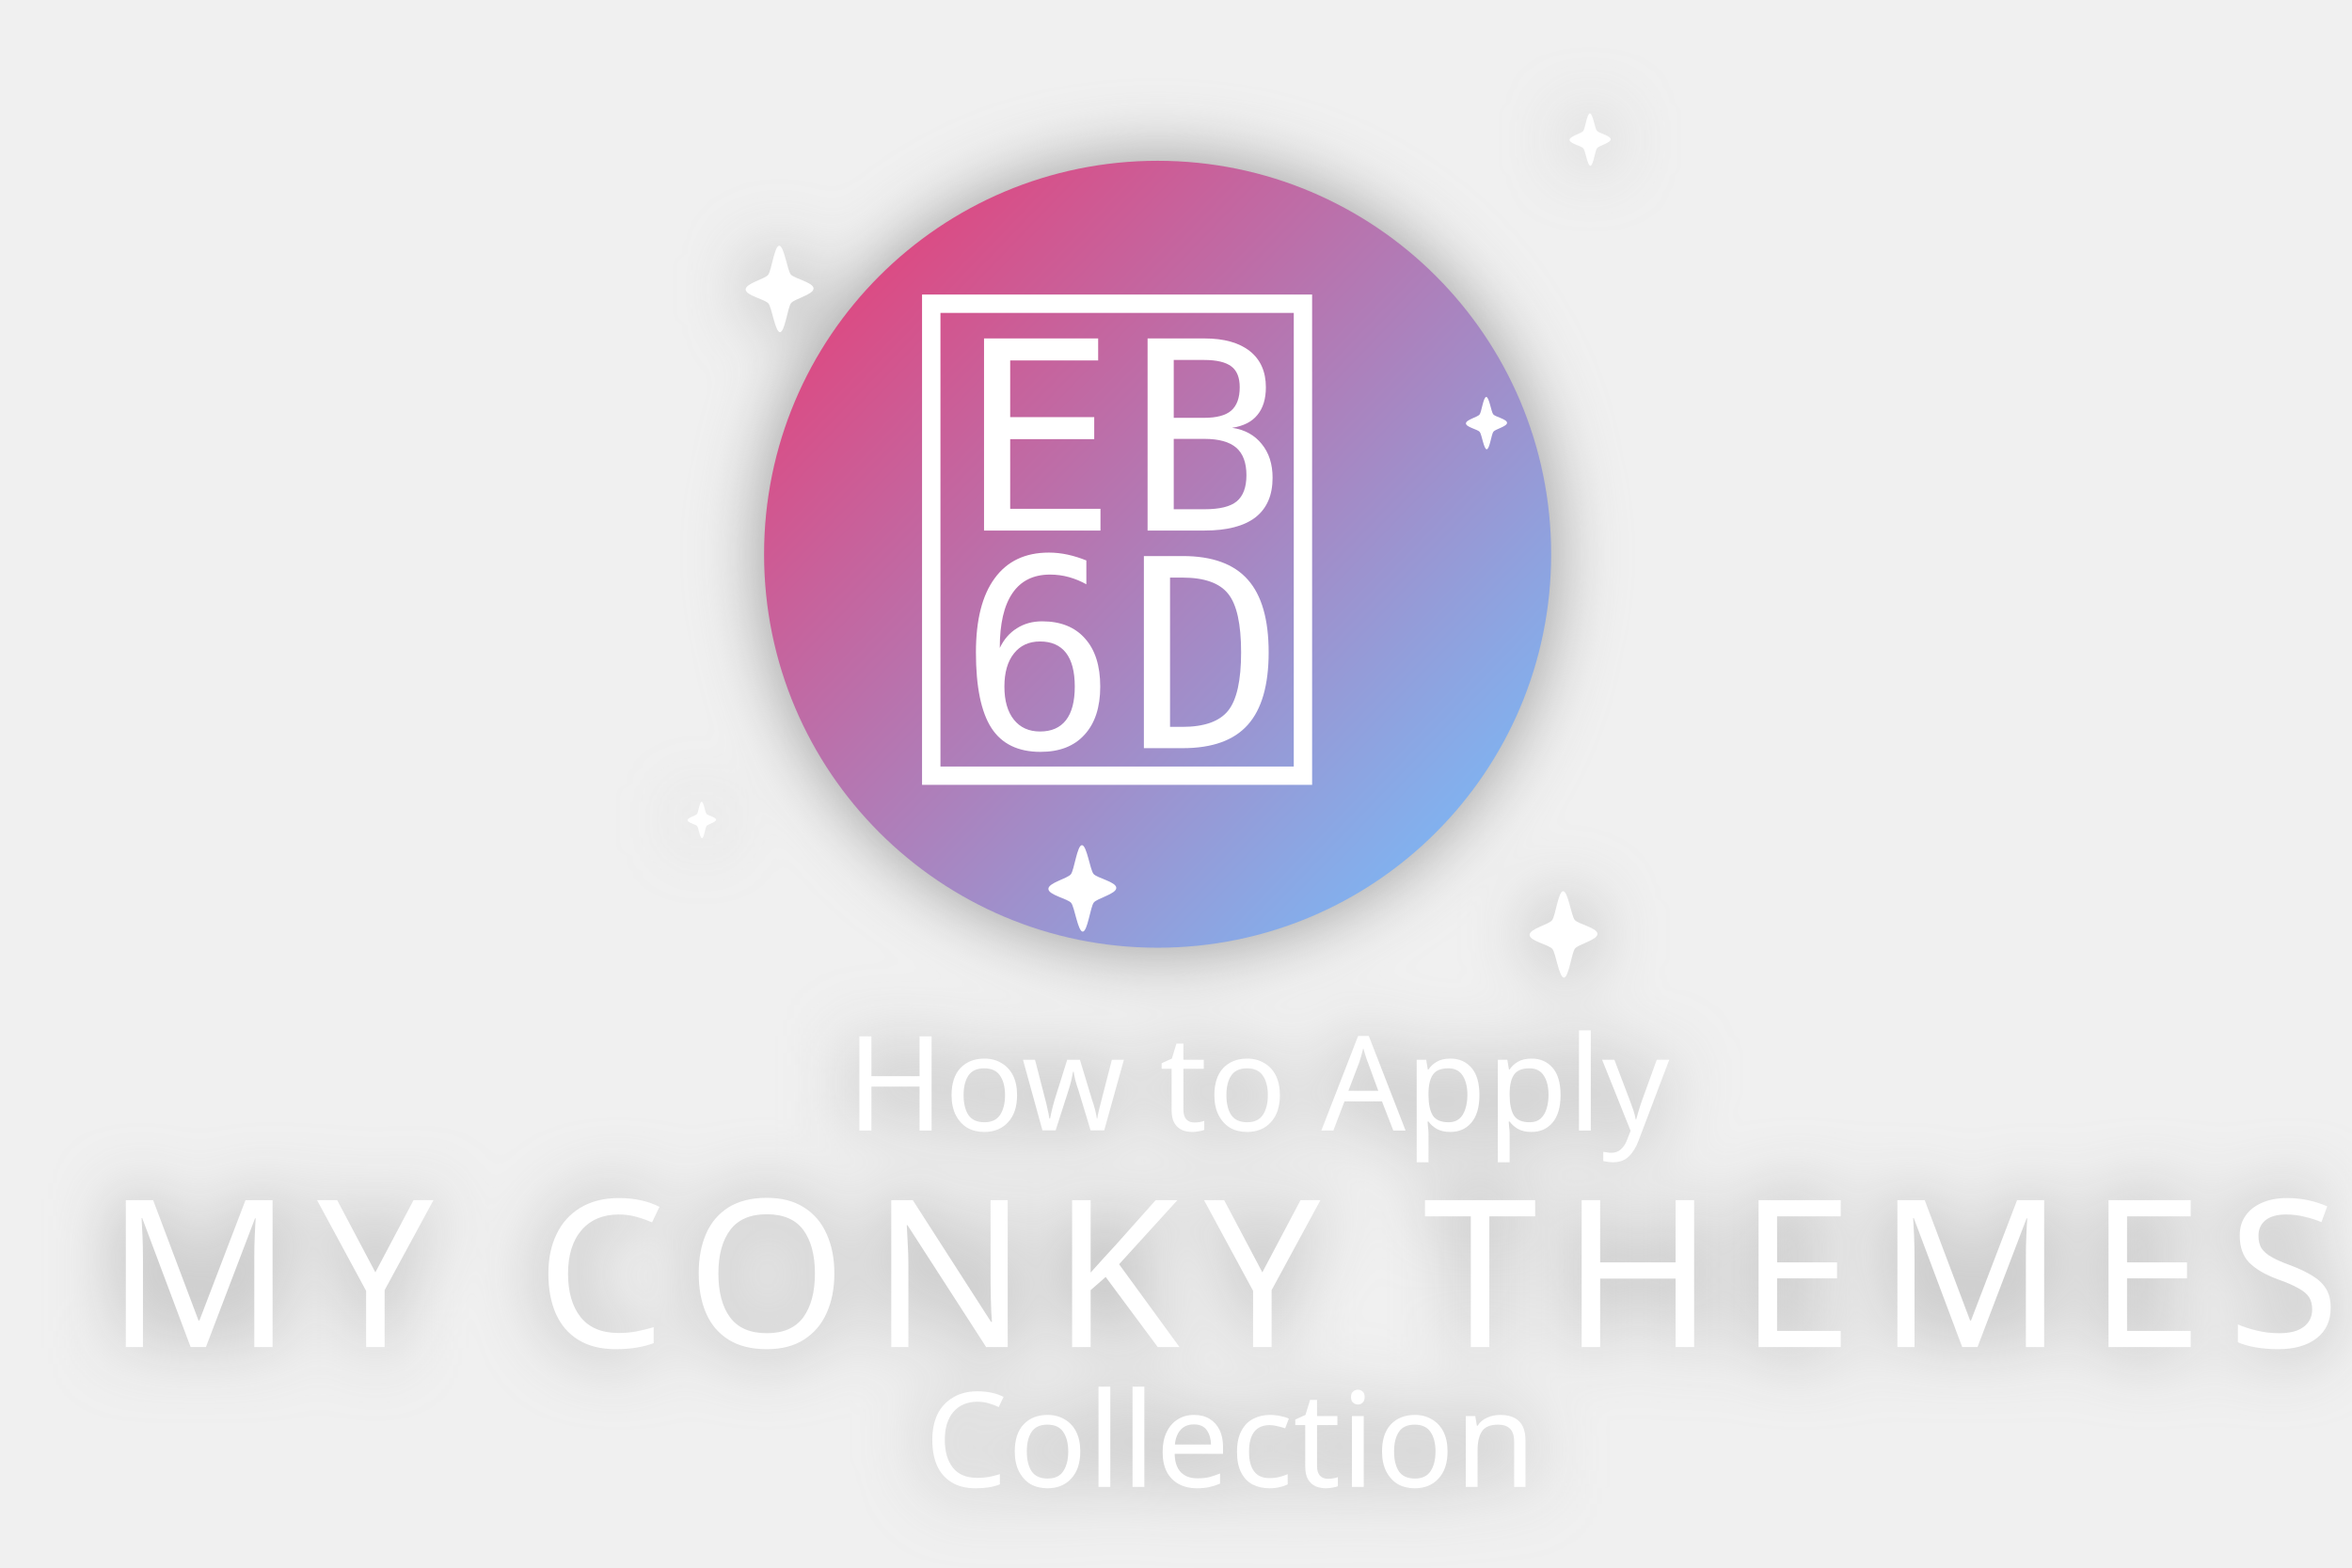
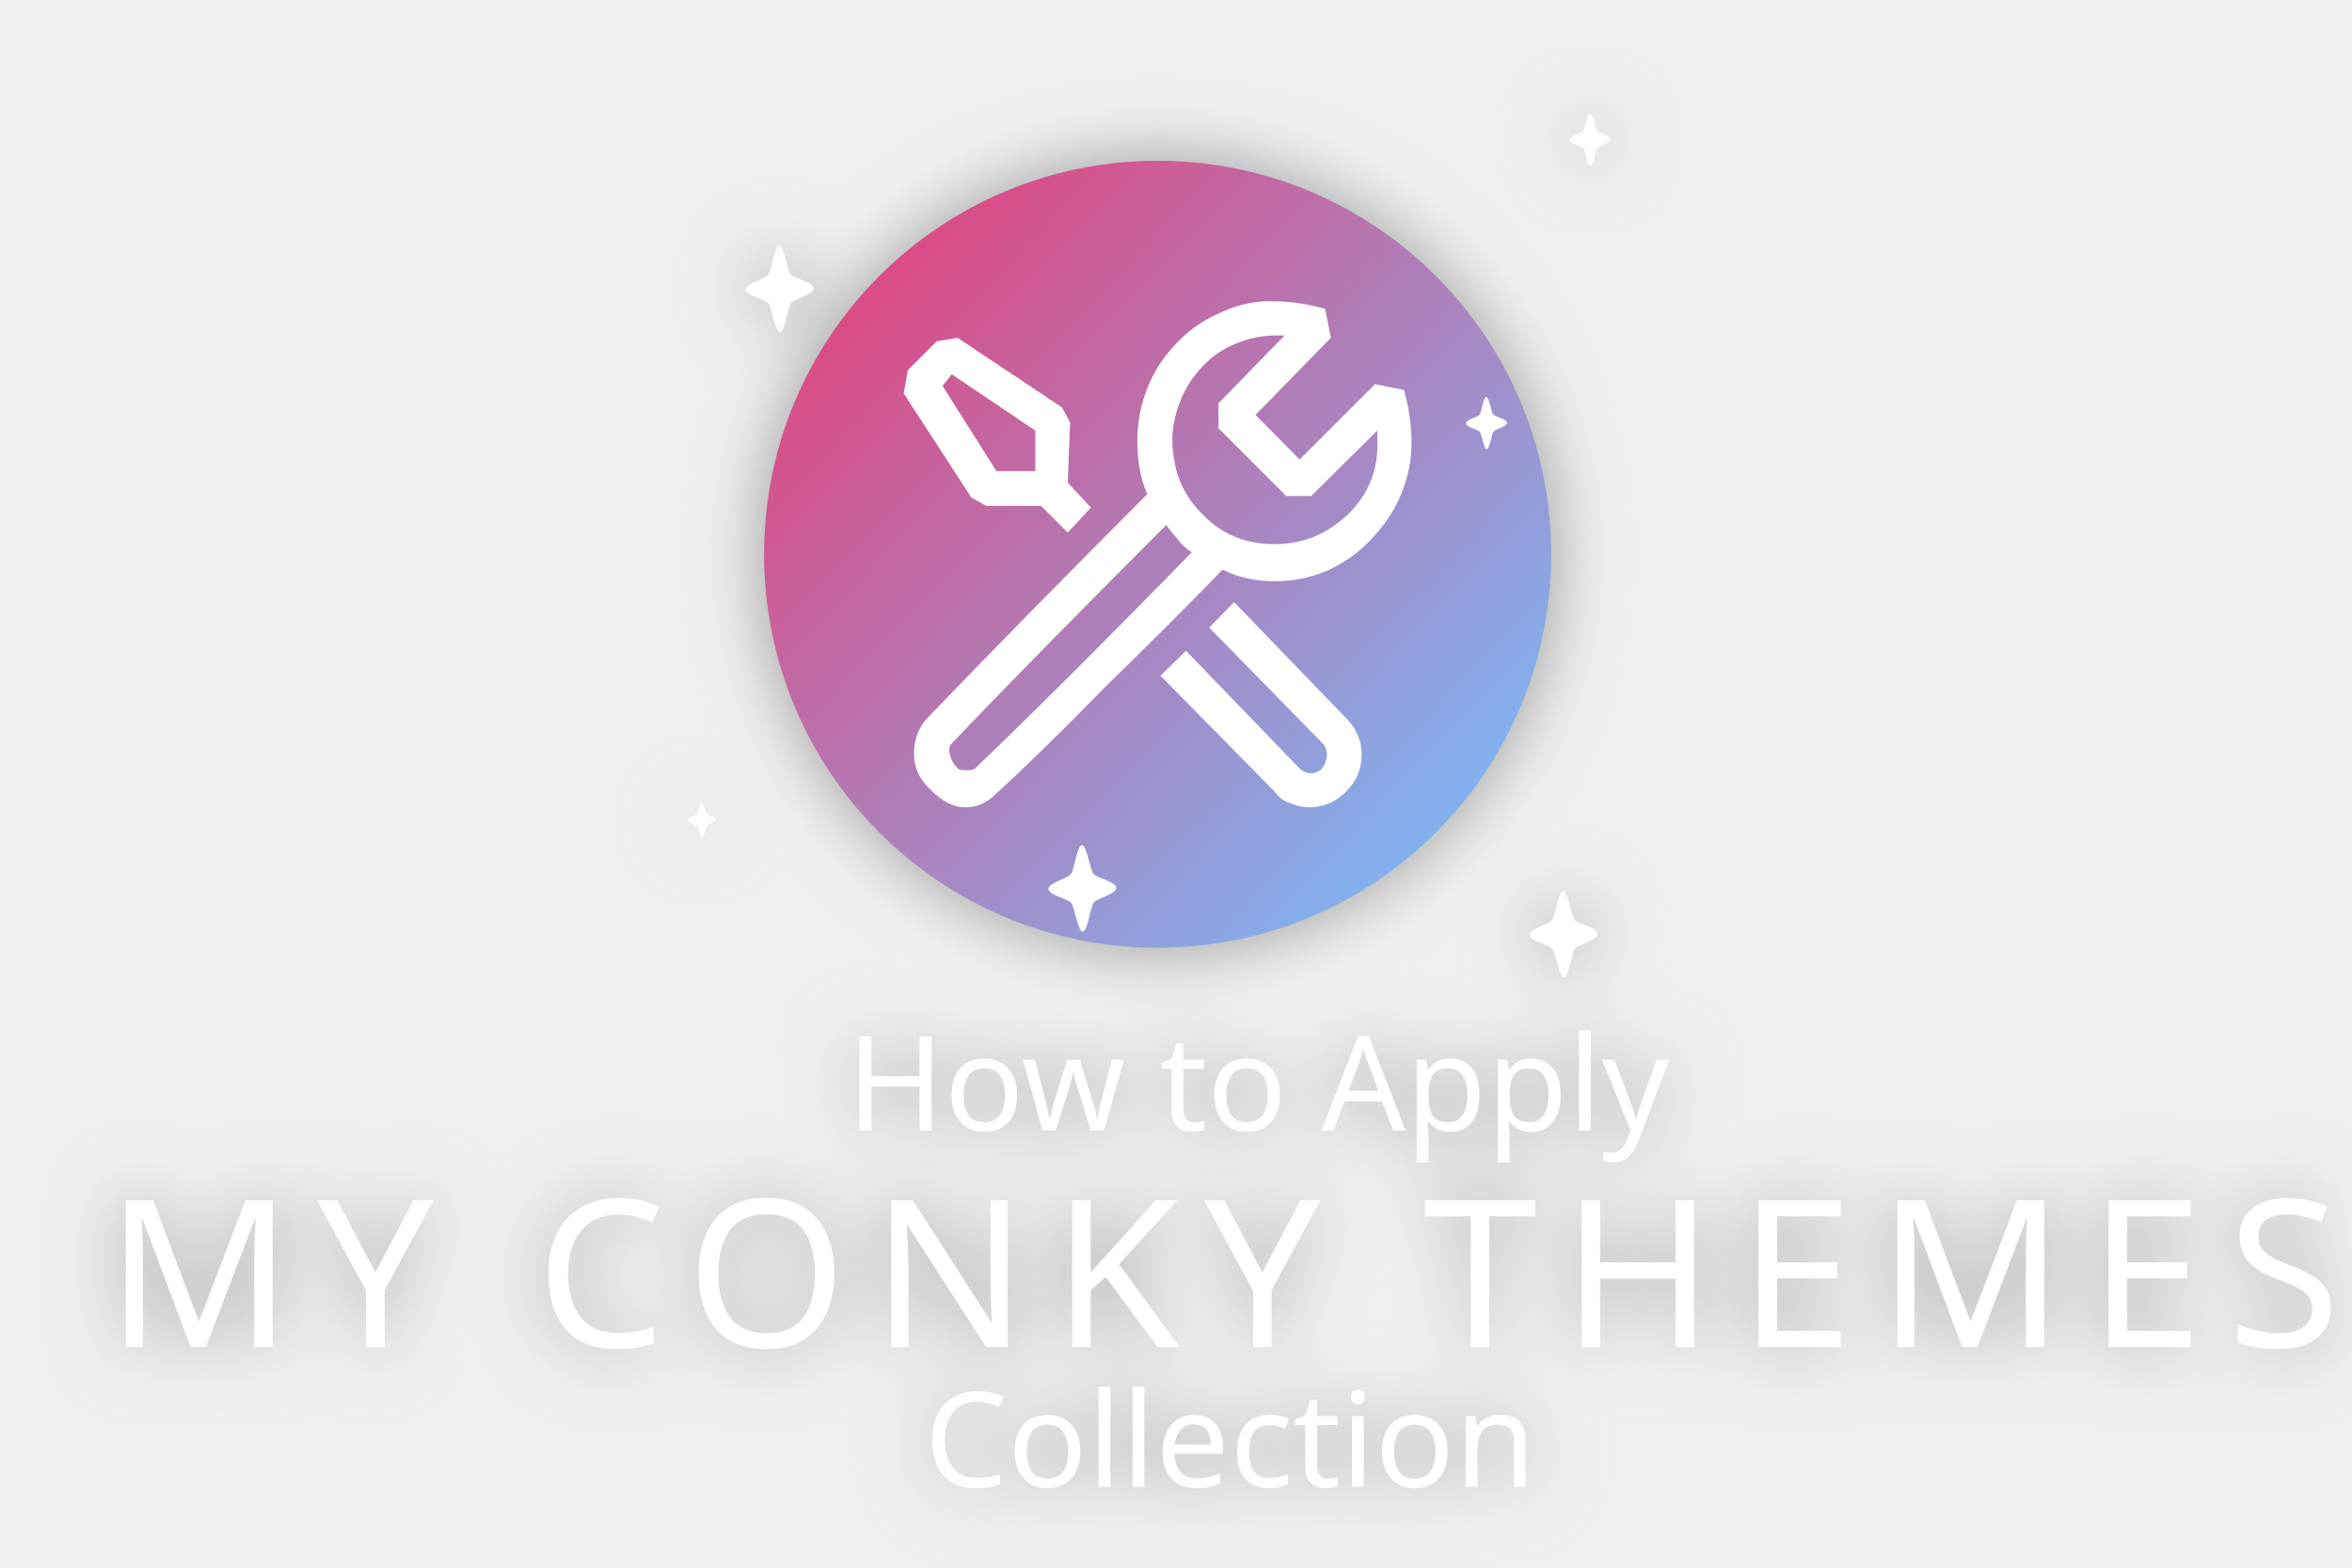
<svg xmlns="http://www.w3.org/2000/svg" xmlns:xlink="http://www.w3.org/1999/xlink" width="600" height="400" viewBox="0 0 158.75 105.833" version="1.1" id="svg8">
  <defs id="defs2">
    <linearGradient id="linearGradient976">
      <stop style="stop-color:#e63f77;stop-opacity:1" offset="0" id="stop972" />
      <stop style="stop-color:#77bdfb;stop-opacity:1" offset="1" id="stop974" />
    </linearGradient>
    <linearGradient xlink:href="#linearGradient976" id="linearGradient978" x1="54.087" y1="14.343" x2="101.885" y2="60.254" gradientUnits="userSpaceOnUse" />
    <filter style="color-interpolation-filters:sRGB" id="filter1040" x="-0.04" width="1.079" y="-0.061" height="1.122">
      <feGaussianBlur stdDeviation="2.355" id="feGaussianBlur1042" />
    </filter>
  </defs>
  <g id="layer1">
    <g id="g994" style="fill:#999999;filter:url(#filter1040)">
      <circle style="fill:#999999;fill-opacity:1;stroke:none;stroke-width:0.482;stroke-miterlimit:4;stroke-dasharray:none;stroke-opacity:1" id="circle964" cx="78.134" cy="37.417" r="26.562" />
      <path style="fill:#999999;fill-opacity:1;stroke:none;stroke-width:1.323;stroke-miterlimit:4;stroke-dasharray:none;stroke-opacity:1" id="path966" transform="matrix(0.05486583,0,0,0.06986947,54.87399,20.13273)" d="M -40.586,32.808 C -46.503,32.878 -50.561,9.225 -54.796,5.09 -59.03,0.955 -82.773,-2.541 -82.843,-8.459 c -0.07,-5.918 23.583,-9.976 27.718,-14.21 4.135,-4.234 7.631,-27.977 13.549,-28.048 5.918,-0.07 9.976,23.583 14.21,27.718 4.234,4.135 27.977,7.631 28.048,13.549 0.07,5.918 -23.583,9.976 -27.718,14.21 -4.135,4.234 -7.631,27.977 -13.549,28.048 z" />
      <path style="fill:#999999;fill-opacity:1;stroke:none;stroke-width:1.323;stroke-miterlimit:4;stroke-dasharray:none;stroke-opacity:1" id="path968" transform="matrix(0.05486583,0,0,0.06986947,107.7856,63.7064)" d="M -40.586,32.808 C -46.503,32.878 -50.561,9.225 -54.796,5.09 -59.03,0.955 -82.773,-2.541 -82.843,-8.459 c -0.07,-5.918 23.583,-9.976 27.718,-14.21 4.135,-4.234 7.631,-27.977 13.549,-28.048 5.918,-0.07 9.976,23.583 14.21,27.718 4.234,4.135 27.977,7.631 28.048,13.549 0.07,5.918 -23.583,9.976 -27.718,14.21 -4.135,4.234 -7.631,27.977 -13.549,28.048 z" />
      <path style="fill:#999999;fill-opacity:1;stroke:none;stroke-width:1.323;stroke-miterlimit:4;stroke-dasharray:none;stroke-opacity:1" id="path970" transform="matrix(0.0332087,0,0,0.04228996,101.6956,28.9431)" d="M -40.586,32.808 C -46.503,32.878 -50.561,9.225 -54.796,5.09 -59.03,0.955 -82.773,-2.541 -82.843,-8.459 c -0.07,-5.918 23.583,-9.976 27.718,-14.21 4.135,-4.234 7.631,-27.977 13.549,-28.048 5.918,-0.07 9.976,23.583 14.21,27.718 4.234,4.135 27.977,7.631 28.048,13.549 0.07,5.918 -23.583,9.976 -27.718,14.21 -4.135,4.234 -7.631,27.977 -13.549,28.048 z" />
      <path style="fill:#999999;fill-opacity:1;stroke:none;stroke-width:1.323;stroke-miterlimit:4;stroke-dasharray:none;stroke-opacity:1" id="path972" transform="matrix(0.0332087,0,0,0.04228996,108.6919,9.80162)" d="M -40.586,32.808 C -46.503,32.878 -50.561,9.225 -54.796,5.09 -59.03,0.955 -82.773,-2.541 -82.843,-8.459 c -0.07,-5.918 23.583,-9.976 27.718,-14.21 4.135,-4.234 7.631,-27.977 13.549,-28.048 5.918,-0.07 9.976,23.583 14.21,27.718 4.234,4.135 27.977,7.631 28.048,13.549 0.07,5.918 -23.583,9.976 -27.718,14.21 -4.135,4.234 -7.631,27.977 -13.549,28.048 z" />
      <path style="fill:#999999;fill-opacity:1;stroke:none;stroke-width:1.323;stroke-miterlimit:4;stroke-dasharray:none;stroke-opacity:1" id="path974" transform="matrix(0.02306306,0,0,0.0293699,48.317,55.61754)" d="M -40.586,32.808 C -46.503,32.878 -50.561,9.225 -54.796,5.09 -59.03,0.955 -82.773,-2.541 -82.843,-8.459 c -0.07,-5.918 23.583,-9.976 27.718,-14.21 4.135,-4.234 7.631,-27.977 13.549,-28.048 5.918,-0.07 9.976,23.583 14.21,27.718 4.234,4.135 27.977,7.631 28.048,13.549 0.07,5.918 -23.583,9.976 -27.718,14.21 -4.135,4.234 -7.631,27.977 -13.549,28.048 z" />
      <path style="fill:#999999;fill-opacity:1;stroke:none;stroke-width:1.323;stroke-miterlimit:4;stroke-dasharray:none;stroke-opacity:1" id="path976" transform="matrix(0.05486583,0,0,0.06986947,75.30683,60.60022)" d="M -40.586,32.808 C -46.503,32.878 -50.561,9.225 -54.796,5.09 -59.03,0.955 -82.773,-2.541 -82.843,-8.459 c -0.07,-5.918 23.583,-9.976 27.718,-14.21 4.135,-4.234 7.631,-27.977 13.549,-28.048 5.918,-0.07 9.976,23.583 14.21,27.718 4.234,4.135 27.977,7.631 28.048,13.549 0.07,5.918 -23.583,9.976 -27.718,14.21 -4.135,4.234 -7.631,27.977 -13.549,28.048 z" />
      <text xml:space="preserve" style="font-style:normal;font-variant:normal;font-weight:normal;font-stretch:normal;font-size:39.129px;line-height:1.25;font-family:Dosis;-inkscape-font-specification:Dosis;letter-spacing:0px;word-spacing:0px;stroke-width:0.978;fill:#999999;fill-opacity:1" x="60.996" y="50.507" id="text980">
        <tspan id="tspan978" x="60.996" y="50.507" style="font-style:normal;font-variant:normal;font-weight:normal;font-stretch:normal;font-family:Dosis;-inkscape-font-specification:Dosis;fill:#999999;stroke-width:0.978;fill-opacity:1"></tspan>
      </text>
      <text xml:space="preserve" style="font-size:8.904px;line-height:1.25;font-family:Abel;-inkscape-font-specification:Abel;letter-spacing:0px;word-spacing:0px;fill:#999999;stroke-width:0.223" x="57.143" y="76.322" id="text984">
        <tspan id="tspan982" x="57.143" y="76.322" style="fill:#999999;stroke-width:0.223">How to Apply</tspan>
      </text>
      <text xml:space="preserve" style="font-size:13.893px;line-height:1.25;font-family:Abel;-inkscape-font-specification:Abel;letter-spacing:1.647px;word-spacing:0px;stroke-width:0.347;fill:#999999" x="7.15" y="90.94" id="text988">
        <tspan id="tspan986" x="7.15" y="90.94" style="font-style:normal;font-variant:normal;font-weight:normal;font-stretch:normal;font-family:Beckman;-inkscape-font-specification:Beckman;fill:#999999;stroke-width:0.347">MY CONKY THEMES</tspan>
      </text>
      <text xml:space="preserve" style="font-size:8.904px;line-height:1.25;font-family:Abel;-inkscape-font-specification:Abel;letter-spacing:0px;word-spacing:0px;fill:#999999;stroke-width:0.223" x="62.38" y="100.379" id="text992">
        <tspan id="tspan990" x="62.38" y="100.379" style="fill:#999999;stroke-width:0.223">Collection</tspan>
      </text>
    </g>
-     <g id="g962">
-       <circle style="fill:url(#linearGradient978);fill-opacity:1;stroke:none;stroke-width:0.482;stroke-miterlimit:4;stroke-dasharray:none;stroke-opacity:1" id="path979" cx="78.134" cy="37.417" r="26.562" />
-       <path style="fill:#ffffff;fill-opacity:1;stroke:none;stroke-width:1.323;stroke-miterlimit:4;stroke-dasharray:none;stroke-opacity:1" id="path977" transform="matrix(0.05486583,0,0,0.06986947,54.87399,20.13273)" d="M -40.586,32.808 C -46.503,32.878 -50.561,9.225 -54.796,5.09 -59.03,0.955 -82.773,-2.541 -82.843,-8.459 c -0.07,-5.918 23.583,-9.976 27.718,-14.21 4.135,-4.234 7.631,-27.977 13.549,-28.048 5.918,-0.07 9.976,23.583 14.21,27.718 4.234,4.135 27.977,7.631 28.048,13.549 0.07,5.918 -23.583,9.976 -27.718,14.21 -4.135,4.234 -7.631,27.977 -13.549,28.048 z" />
-       <path style="fill:#ffffff;fill-opacity:1;stroke:none;stroke-width:1.323;stroke-miterlimit:4;stroke-dasharray:none;stroke-opacity:1" id="path1204" transform="matrix(0.05486583,0,0,0.06986947,107.7856,63.7064)" d="M -40.586,32.808 C -46.503,32.878 -50.561,9.225 -54.796,5.09 -59.03,0.955 -82.773,-2.541 -82.843,-8.459 c -0.07,-5.918 23.583,-9.976 27.718,-14.21 4.135,-4.234 7.631,-27.977 13.549,-28.048 5.918,-0.07 9.976,23.583 14.21,27.718 4.234,4.135 27.977,7.631 28.048,13.549 0.07,5.918 -23.583,9.976 -27.718,14.21 -4.135,4.234 -7.631,27.977 -13.549,28.048 z" />
-       <path style="fill:#ffffff;fill-opacity:1;stroke:none;stroke-width:1.323;stroke-miterlimit:4;stroke-dasharray:none;stroke-opacity:1" id="path1206" transform="matrix(0.0332087,0,0,0.04228996,101.6956,28.9431)" d="M -40.586,32.808 C -46.503,32.878 -50.561,9.225 -54.796,5.09 -59.03,0.955 -82.773,-2.541 -82.843,-8.459 c -0.07,-5.918 23.583,-9.976 27.718,-14.21 4.135,-4.234 7.631,-27.977 13.549,-28.048 5.918,-0.07 9.976,23.583 14.21,27.718 4.234,4.135 27.977,7.631 28.048,13.549 0.07,5.918 -23.583,9.976 -27.718,14.21 -4.135,4.234 -7.631,27.977 -13.549,28.048 z" />
-       <path style="fill:#ffffff;fill-opacity:1;stroke:none;stroke-width:1.323;stroke-miterlimit:4;stroke-dasharray:none;stroke-opacity:1" id="path1208" transform="matrix(0.0332087,0,0,0.04228996,108.6919,9.80162)" d="M -40.586,32.808 C -46.503,32.878 -50.561,9.225 -54.796,5.09 -59.03,0.955 -82.773,-2.541 -82.843,-8.459 c -0.07,-5.918 23.583,-9.976 27.718,-14.21 4.135,-4.234 7.631,-27.977 13.549,-28.048 5.918,-0.07 9.976,23.583 14.21,27.718 4.234,4.135 27.977,7.631 28.048,13.549 0.07,5.918 -23.583,9.976 -27.718,14.21 -4.135,4.234 -7.631,27.977 -13.549,28.048 z" />
-       <path style="fill:#ffffff;fill-opacity:1;stroke:none;stroke-width:1.323;stroke-miterlimit:4;stroke-dasharray:none;stroke-opacity:1" id="path1210" transform="matrix(0.02306306,0,0,0.0293699,48.317,55.61754)" d="M -40.586,32.808 C -46.503,32.878 -50.561,9.225 -54.796,5.09 -59.03,0.955 -82.773,-2.541 -82.843,-8.459 c -0.07,-5.918 23.583,-9.976 27.718,-14.21 4.135,-4.234 7.631,-27.977 13.549,-28.048 5.918,-0.07 9.976,23.583 14.21,27.718 4.234,4.135 27.977,7.631 28.048,13.549 0.07,5.918 -23.583,9.976 -27.718,14.21 -4.135,4.234 -7.631,27.977 -13.549,28.048 z" />
-       <path style="fill:#ffffff;fill-opacity:1;stroke:none;stroke-width:1.323;stroke-miterlimit:4;stroke-dasharray:none;stroke-opacity:1" id="path3514" transform="matrix(0.05486583,0,0,0.06986947,75.30683,60.60022)" d="M -40.586,32.808 C -46.503,32.878 -50.561,9.225 -54.796,5.09 -59.03,0.955 -82.773,-2.541 -82.843,-8.459 c -0.07,-5.918 23.583,-9.976 27.718,-14.21 4.135,-4.234 7.631,-27.977 13.549,-28.048 5.918,-0.07 9.976,23.583 14.21,27.718 4.234,4.135 27.977,7.631 28.048,13.549 0.07,5.918 -23.583,9.976 -27.718,14.21 -4.135,4.234 -7.631,27.977 -13.549,28.048 z" />
-       <text xml:space="preserve" style="font-style:normal;font-variant:normal;font-weight:normal;font-stretch:normal;font-size:39.129px;line-height:1.25;font-family:Dosis;-inkscape-font-specification:Dosis;letter-spacing:0px;word-spacing:0px;stroke-width:0.978;fill:#ffffff;fill-opacity:1;" x="60.996" y="50.507" id="text962">
-         <tspan id="tspan960" x="60.996" y="50.507" style="font-style:normal;font-variant:normal;font-weight:normal;font-stretch:normal;font-family:Dosis;-inkscape-font-specification:Dosis;fill:#ffffff;stroke-width:0.978;fill-opacity:1;"></tspan>
-       </text>
-       <text xml:space="preserve" style="font-size:8.904px;line-height:1.25;font-family:Abel;-inkscape-font-specification:Abel;letter-spacing:0px;word-spacing:0px;fill:#ffffff;stroke-width:0.223" x="57.143" y="76.322" id="text960">
-         <tspan id="tspan958" x="57.143" y="76.322" style="fill:#ffffff;stroke-width:0.223">How to Apply</tspan>
-       </text>
-       <text xml:space="preserve" style="font-size:13.893px;line-height:1.25;font-family:Abel;-inkscape-font-specification:Abel;letter-spacing:1.647px;word-spacing:0px;stroke-width:0.347" x="7.15" y="90.94" id="text964">
-         <tspan id="tspan962" x="7.15" y="90.94" style="font-style:normal;font-variant:normal;font-weight:normal;font-stretch:normal;font-family:Beckman;-inkscape-font-specification:Beckman;fill:#ffffff;stroke-width:0.347">MY CONKY THEMES</tspan>
-       </text>
-       <text xml:space="preserve" style="font-size:8.904px;line-height:1.25;font-family:Abel;-inkscape-font-specification:Abel;letter-spacing:0px;word-spacing:0px;fill:#ffffff;stroke-width:0.223" x="62.38" y="100.379" id="text970">
-         <tspan id="tspan968" x="62.38" y="100.379" style="fill:#ffffff;stroke-width:0.223">Collection</tspan>
-       </text>
+     <circle style="fill:url(#linearGradient978);fill-opacity:1;stroke:none;stroke-width:0.482;stroke-miterlimit:4;stroke-dasharray:none;stroke-opacity:1" id="path979" cx="78.134" cy="37.417" r="26.562" />
+     <path style="fill:#ffffff;fill-opacity:1;stroke:none;stroke-width:1.323;stroke-miterlimit:4;stroke-dasharray:none;stroke-opacity:1" id="path977" transform="matrix(0.05486583,0,0,0.06986947,54.87399,20.13273)" d="M -40.586,32.808 C -46.503,32.878 -50.561,9.225 -54.796,5.09 -59.03,0.955 -82.773,-2.541 -82.843,-8.459 c -0.07,-5.918 23.583,-9.976 27.718,-14.21 4.135,-4.234 7.631,-27.977 13.549,-28.048 5.918,-0.07 9.976,23.583 14.21,27.718 4.234,4.135 27.977,7.631 28.048,13.549 0.07,5.918 -23.583,9.976 -27.718,14.21 -4.135,4.234 -7.631,27.977 -13.549,28.048 z" />
+     <path style="fill:#ffffff;fill-opacity:1;stroke:none;stroke-width:1.323;stroke-miterlimit:4;stroke-dasharray:none;stroke-opacity:1" id="path1204" transform="matrix(0.05486583,0,0,0.06986947,107.7856,63.7064)" d="M -40.586,32.808 C -46.503,32.878 -50.561,9.225 -54.796,5.09 -59.03,0.955 -82.773,-2.541 -82.843,-8.459 c -0.07,-5.918 23.583,-9.976 27.718,-14.21 4.135,-4.234 7.631,-27.977 13.549,-28.048 5.918,-0.07 9.976,23.583 14.21,27.718 4.234,4.135 27.977,7.631 28.048,13.549 0.07,5.918 -23.583,9.976 -27.718,14.21 -4.135,4.234 -7.631,27.977 -13.549,28.048 z" />
+     <path style="fill:#ffffff;fill-opacity:1;stroke:none;stroke-width:1.323;stroke-miterlimit:4;stroke-dasharray:none;stroke-opacity:1" id="path1206" transform="matrix(0.0332087,0,0,0.04228996,101.6956,28.9431)" d="M -40.586,32.808 C -46.503,32.878 -50.561,9.225 -54.796,5.09 -59.03,0.955 -82.773,-2.541 -82.843,-8.459 c -0.07,-5.918 23.583,-9.976 27.718,-14.21 4.135,-4.234 7.631,-27.977 13.549,-28.048 5.918,-0.07 9.976,23.583 14.21,27.718 4.234,4.135 27.977,7.631 28.048,13.549 0.07,5.918 -23.583,9.976 -27.718,14.21 -4.135,4.234 -7.631,27.977 -13.549,28.048 z" />
+     <path style="fill:#ffffff;fill-opacity:1;stroke:none;stroke-width:1.323;stroke-miterlimit:4;stroke-dasharray:none;stroke-opacity:1" id="path1208" transform="matrix(0.0332087,0,0,0.04228996,108.6919,9.80162)" d="M -40.586,32.808 C -46.503,32.878 -50.561,9.225 -54.796,5.09 -59.03,0.955 -82.773,-2.541 -82.843,-8.459 c -0.07,-5.918 23.583,-9.976 27.718,-14.21 4.135,-4.234 7.631,-27.977 13.549,-28.048 5.918,-0.07 9.976,23.583 14.21,27.718 4.234,4.135 27.977,7.631 28.048,13.549 0.07,5.918 -23.583,9.976 -27.718,14.21 -4.135,4.234 -7.631,27.977 -13.549,28.048 z" />
+     <path style="fill:#ffffff;fill-opacity:1;stroke:none;stroke-width:1.323;stroke-miterlimit:4;stroke-dasharray:none;stroke-opacity:1" id="path1210" transform="matrix(0.02306306,0,0,0.0293699,48.317,55.61754)" d="M -40.586,32.808 C -46.503,32.878 -50.561,9.225 -54.796,5.09 -59.03,0.955 -82.773,-2.541 -82.843,-8.459 c -0.07,-5.918 23.583,-9.976 27.718,-14.21 4.135,-4.234 7.631,-27.977 13.549,-28.048 5.918,-0.07 9.976,23.583 14.21,27.718 4.234,4.135 27.977,7.631 28.048,13.549 0.07,5.918 -23.583,9.976 -27.718,14.21 -4.135,4.234 -7.631,27.977 -13.549,28.048 z" />
+     <path style="fill:#ffffff;fill-opacity:1;stroke:none;stroke-width:1.323;stroke-miterlimit:4;stroke-dasharray:none;stroke-opacity:1" id="path3514" transform="matrix(0.05486583,0,0,0.06986947,75.30683,60.60022)" d="M -40.586,32.808 C -46.503,32.878 -50.561,9.225 -54.796,5.09 -59.03,0.955 -82.773,-2.541 -82.843,-8.459 c -0.07,-5.918 23.583,-9.976 27.718,-14.21 4.135,-4.234 7.631,-27.977 13.549,-28.048 5.918,-0.07 9.976,23.583 14.21,27.718 4.234,4.135 27.977,7.631 28.048,13.549 0.07,5.918 -23.583,9.976 -27.718,14.21 -4.135,4.234 -7.631,27.977 -13.549,28.048 z" />
+     <g aria-label="" id="text962" style="font-style:normal;font-variant:normal;font-weight:normal;font-stretch:normal;font-size:39.129px;line-height:1.25;font-family:Dosis;-inkscape-font-specification:Dosis;letter-spacing:0px;word-spacing:0px;fill:#ffffff;fill-opacity:1;stroke-width:0.978">
+       <path d="m 94.764,26.326 c 0.313,1.135 0.509,2.309 0.509,3.522 0,1.213 -0.235,2.387 -0.704,3.522 -0.47,1.135 -1.174,2.152 -2.035,3.052 -0.861,0.939 -1.878,1.604 -2.974,2.113 -1.135,0.47 -2.309,0.704 -3.522,0.704 -1.252,0 -2.426,-0.235 -3.522,-0.783 -2.269,2.348 -4.891,4.969 -7.826,7.826 -3.13,3.209 -5.635,5.635 -7.434,7.278 -0.626,0.626 -1.291,0.939 -2.074,0.939 -0.47,0 -0.861,-0.117 -1.252,-0.313 -0.391,-0.235 -0.783,-0.509 -1.096,-0.861 -0.704,-0.626 -1.096,-1.369 -1.135,-2.269 -0.039,-0.9 0.196,-1.722 0.743,-2.426 4.93,-5.126 9.939,-10.213 14.986,-15.26 -0.47,-1.135 -0.665,-2.348 -0.665,-3.6 0,-1.252 0.235,-2.465 0.704,-3.639 0.47,-1.174 1.174,-2.191 2.035,-3.052 0.861,-0.9 1.878,-1.565 3.013,-2.035 1.096,-0.509 2.269,-0.743 3.443,-0.704 1.174,0 2.348,0.196 3.482,0.509 l 0.391,1.956 -5.087,5.204 2.974,3.013 5.087,-5.087 z M 65.809,51.877 c 3.365,-3.209 8.256,-8.06 14.634,-14.595 -0.391,-0.235 -0.704,-0.548 -0.939,-0.861 -0.274,-0.313 -0.548,-0.626 -0.783,-0.978 -6.104,6.104 -10.956,11.034 -14.595,14.869 -0.078,0.196 -0.078,0.43 0,0.665 0.078,0.274 0.157,0.47 0.313,0.665 0.117,0.157 0.235,0.274 0.313,0.313 0.078,0.039 0.235,0.039 0.43,0.039 h 0.235 c 0.157,0 0.313,-0.039 0.391,-0.117 z m 27.155,-22.186 v -0.626 l -4.461,4.422 h -1.683 l -4.578,-4.578 v -1.683 l 4.461,-4.578 h -0.665 c -0.861,0 -1.761,0.196 -2.622,0.548 -0.861,0.352 -1.643,0.861 -2.269,1.565 -0.665,0.704 -1.174,1.487 -1.487,2.348 -0.548,1.33 -0.665,2.661 -0.391,4.03 0.235,1.409 0.9,2.622 1.956,3.639 1.291,1.33 2.896,1.956 4.813,1.956 1.878,0 3.522,-0.665 4.93,-1.996 1.409,-1.369 2.074,-3.013 1.996,-5.048 z m -26.373,4.461 -1.017,-0.548 -4.578,-7.043 0.274,-1.565 1.956,-1.956 1.409,-0.235 7.043,4.695 0.548,1.017 -0.157,4.069 1.565,1.683 -1.565,1.683 -1.8,-1.8 z m -2.348,-8.882 -0.626,0.783 3.639,5.752 h 2.622 v -2.739 z m 17.373,17.099 7.669,7.826 c 0.078,0.078 0.157,0.196 0.196,0.313 0.039,0.157 0.078,0.274 0.078,0.47 0,0.157 -0.039,0.313 -0.078,0.43 -0.039,0.157 -0.117,0.274 -0.196,0.391 -0.078,0.157 -0.235,0.235 -0.47,0.352 -0.235,0.078 -0.43,0.078 -0.626,0 -0.235,-0.078 -0.43,-0.196 -0.587,-0.391 l -7.552,-7.826 -1.722,1.683 7.708,7.826 c 0.235,0.352 0.587,0.626 1.056,0.783 0.665,0.274 1.33,0.352 1.996,0.196 0.626,-0.117 1.213,-0.43 1.761,-0.978 0.704,-0.704 1.056,-1.526 1.056,-2.465 0,-0.978 -0.352,-1.8 -1.056,-2.504 l -7.552,-7.826 z" style="font-style:normal;font-variant:normal;font-weight:normal;font-stretch:normal;font-family:Dosis;-inkscape-font-specification:Dosis;fill:#ffffff;fill-opacity:1;stroke-width:0.978" id="path883" />
    </g>
+     <text xml:space="preserve" style="font-size:8.904px;line-height:1.25;font-family:Abel;-inkscape-font-specification:Abel;letter-spacing:0px;word-spacing:0px;fill:#ffffff;stroke-width:0.223" x="57.143" y="76.322" id="text960">
+       <tspan id="tspan958" x="57.143" y="76.322" style="fill:#ffffff;stroke-width:0.223">How to Apply</tspan>
+     </text>
+     <text xml:space="preserve" style="font-size:13.893px;line-height:1.25;font-family:Abel;-inkscape-font-specification:Abel;letter-spacing:1.647px;word-spacing:0px;stroke-width:0.347" x="7.15" y="90.94" id="text964">
+       <tspan id="tspan962" x="7.15" y="90.94" style="font-style:normal;font-variant:normal;font-weight:normal;font-stretch:normal;font-family:Beckman;-inkscape-font-specification:Beckman;fill:#ffffff;stroke-width:0.347">MY CONKY THEMES</tspan>
+     </text>
+     <text xml:space="preserve" style="font-size:8.904px;line-height:1.25;font-family:Abel;-inkscape-font-specification:Abel;letter-spacing:0px;word-spacing:0px;fill:#ffffff;stroke-width:0.223" x="62.38" y="100.379" id="text970">
+       <tspan id="tspan968" x="62.38" y="100.379" style="fill:#ffffff;stroke-width:0.223">Collection</tspan>
+     </text>
  </g>
</svg>
